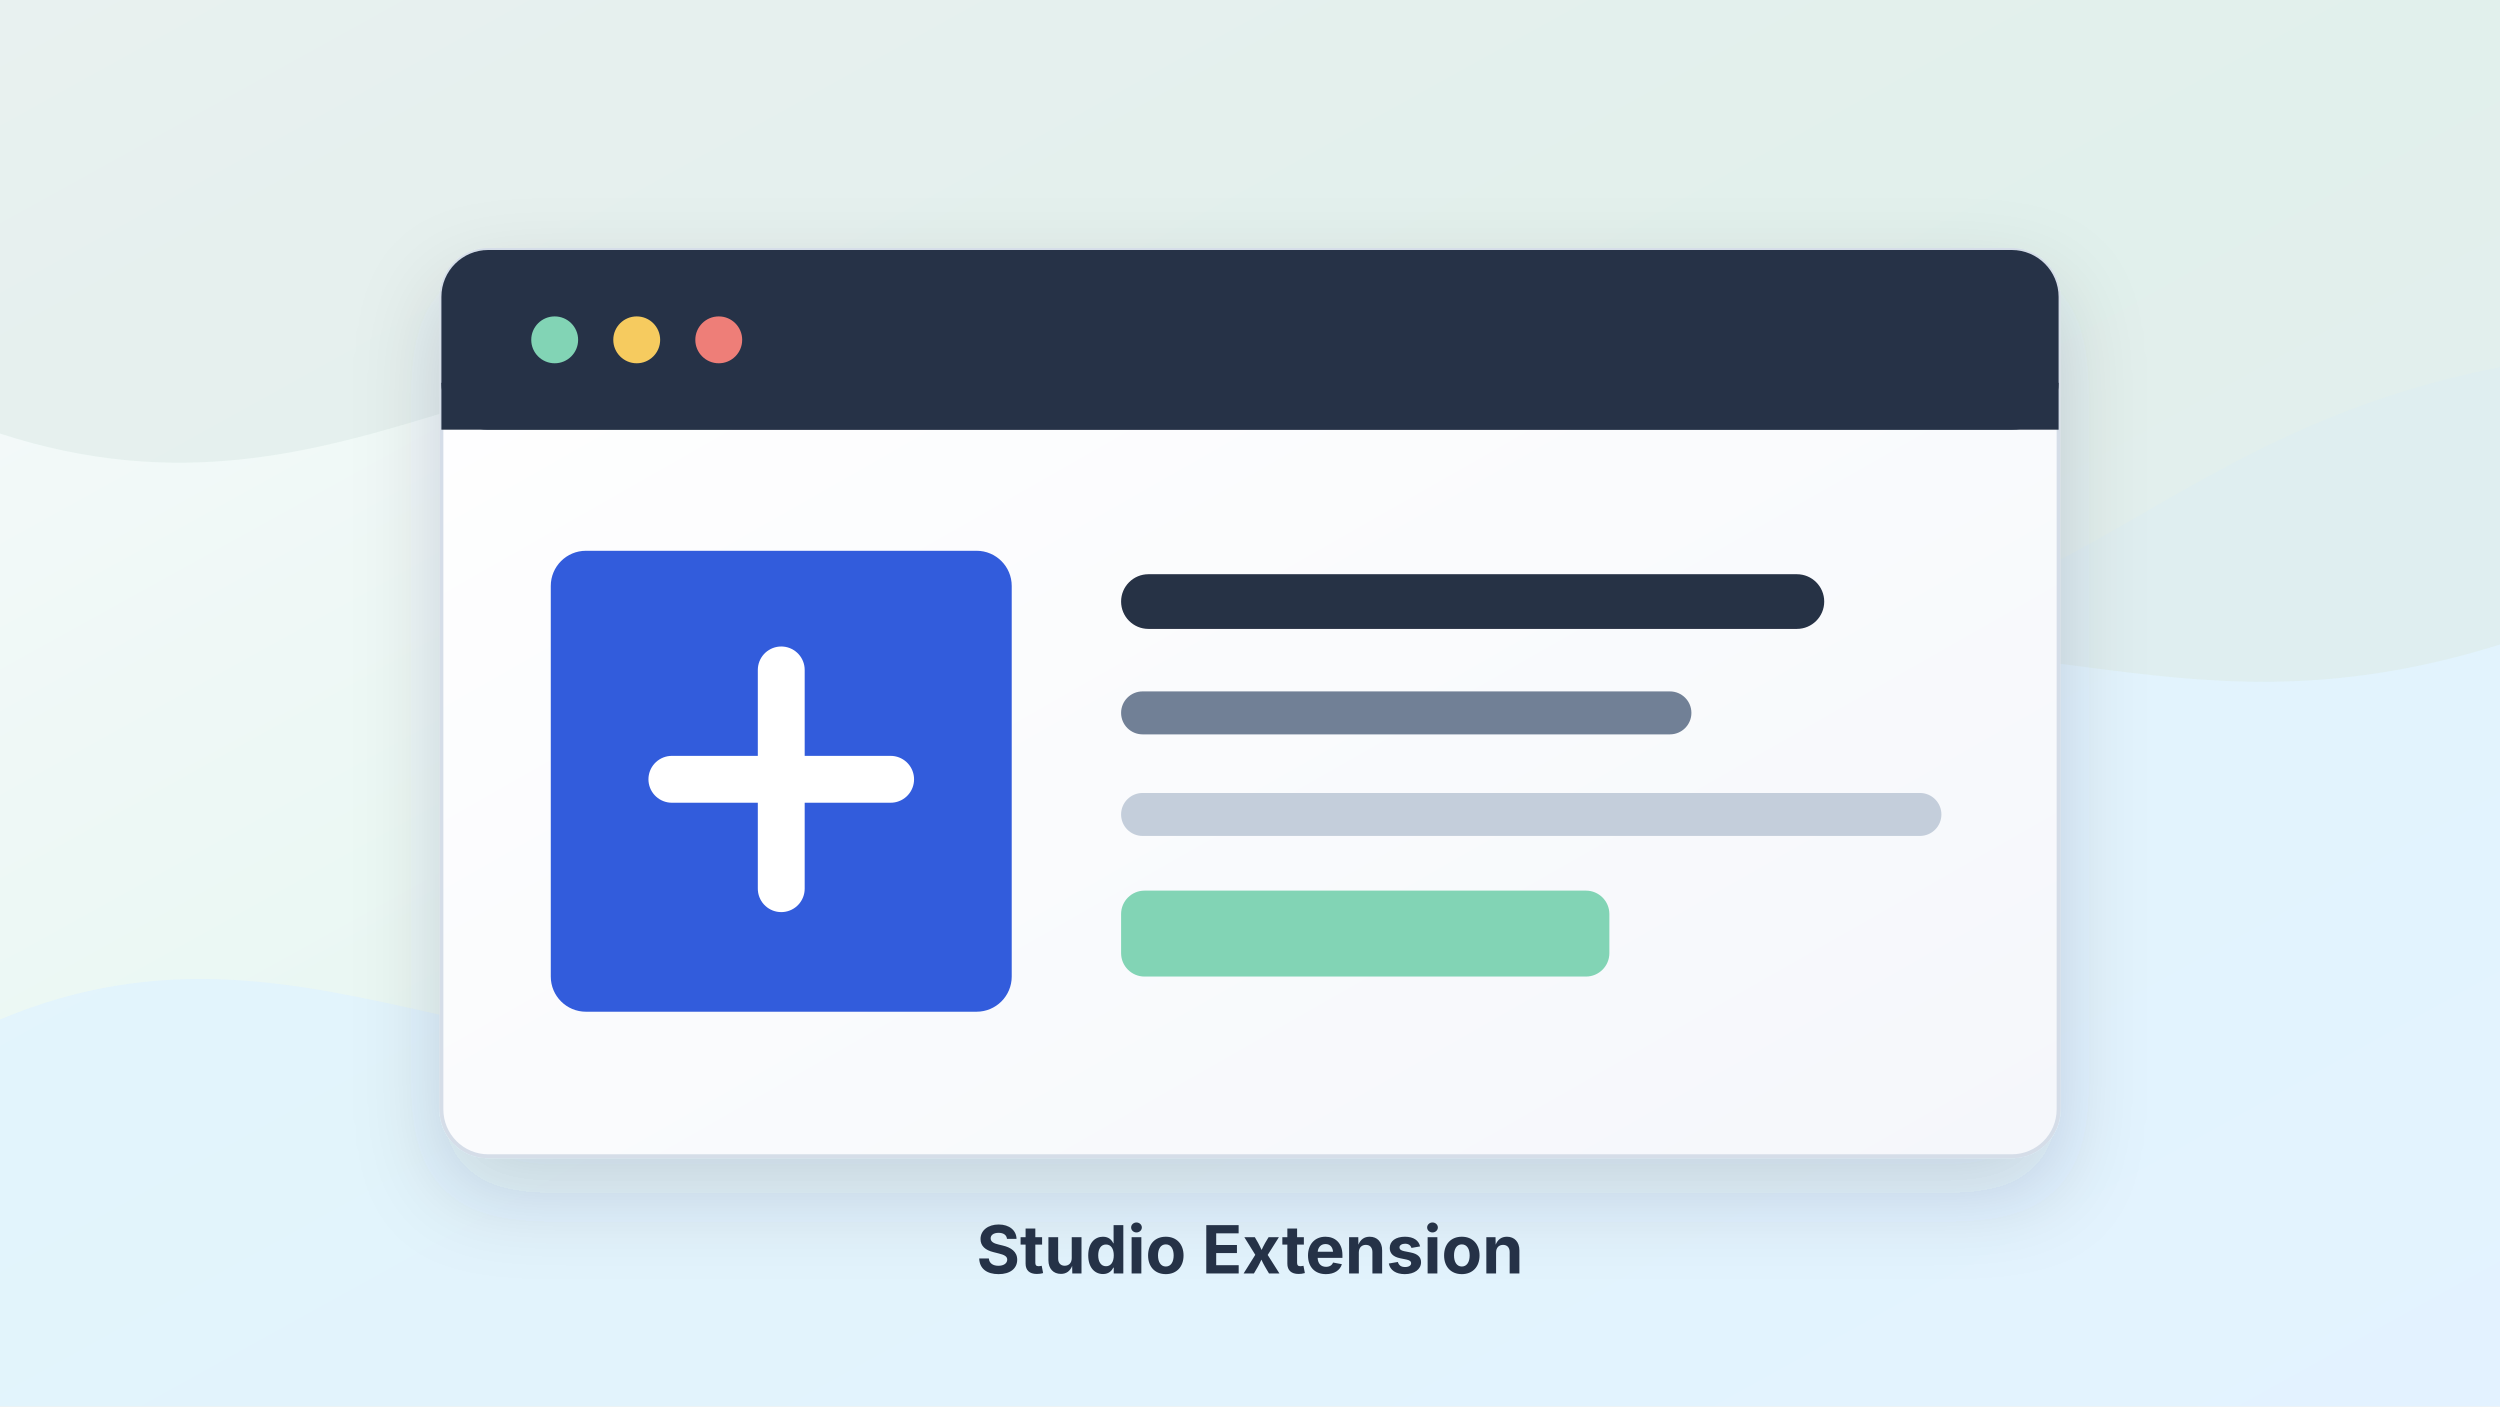
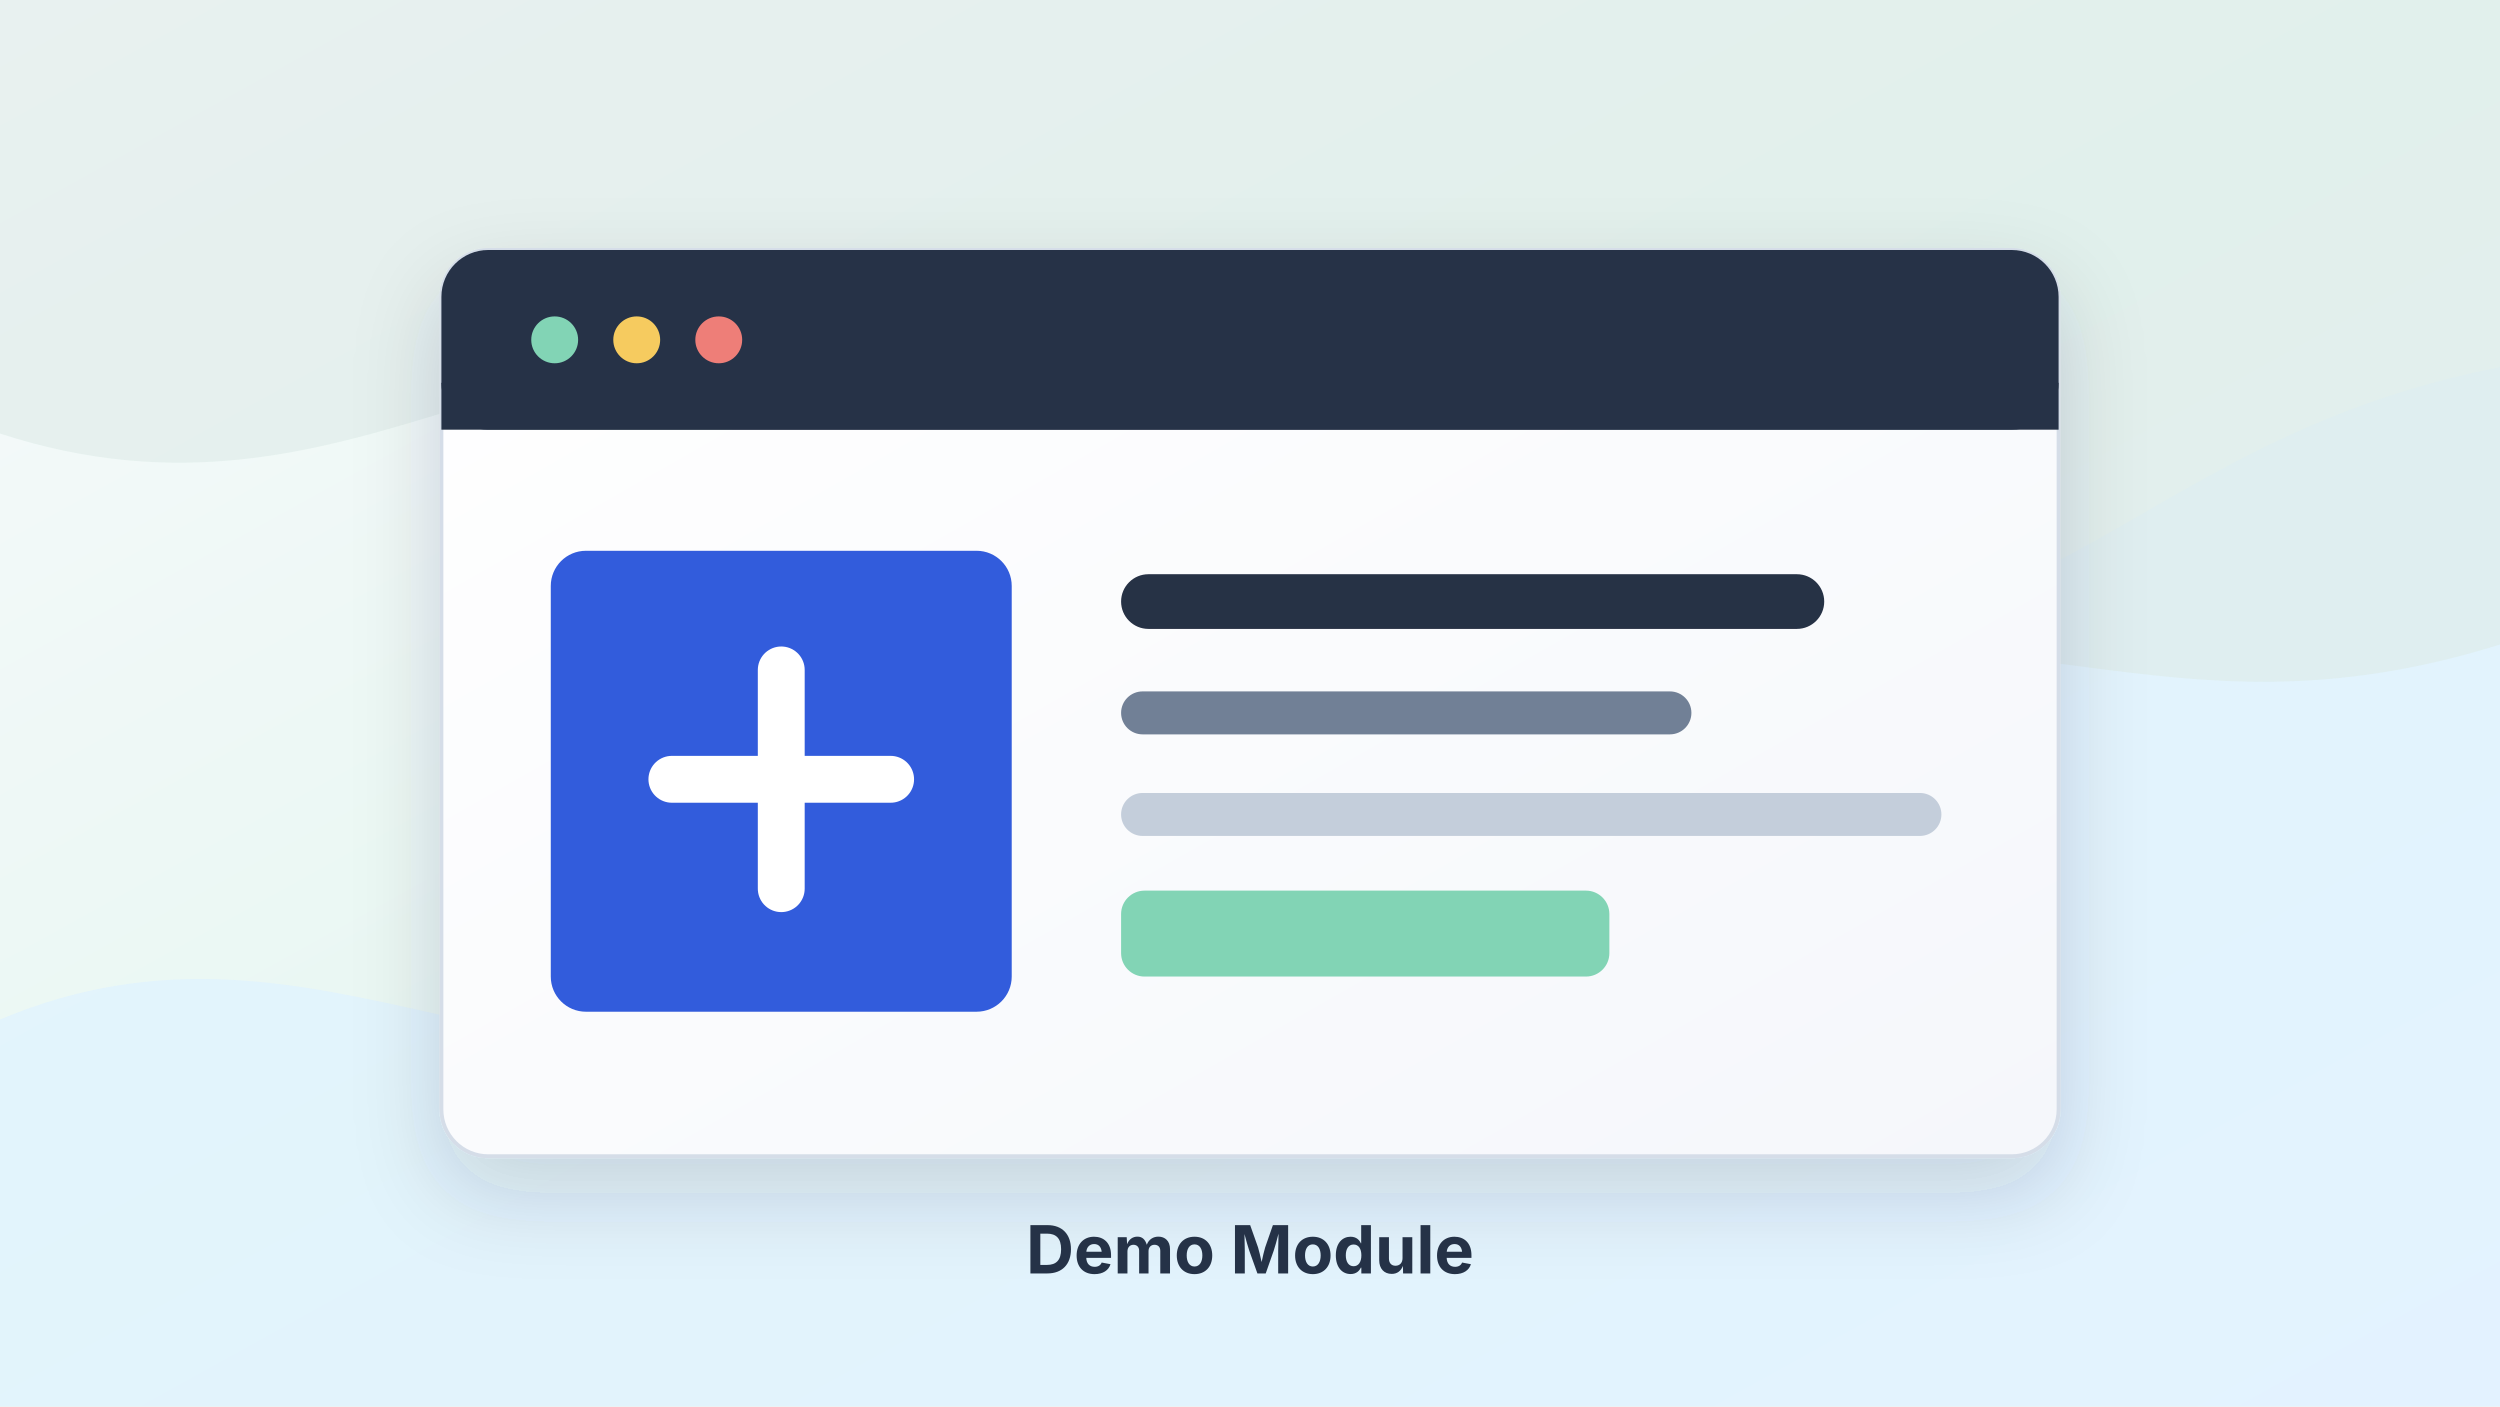
<svg xmlns="http://www.w3.org/2000/svg" viewBox="0 0 1280 720" role="img" aria-labelledby="title desc">
  <defs>
    <linearGradient id="bg" x1="0" y1="0" x2="1" y2="1">
      <stop offset="0" stop-color="#f8fafc" />
      <stop offset="0.48" stop-color="#e8f7f2" />
      <stop offset="1" stop-color="#edf2ff" />
    </linearGradient>
    <linearGradient id="card" x1="0" y1="0" x2="1" y2="1">
      <stop offset="0" stop-color="#ffffff" />
      <stop offset="1" stop-color="#f5f7fb" />
    </linearGradient>
    <filter id="shadow" x="-20%" y="-20%" width="140%" height="140%">
      <feDropShadow dx="0" dy="18" stdDeviation="22" flood-color="#263044" flood-opacity="0.16" />
    </filter>
  </defs>
  <rect width="1280" height="720" fill="url(#bg)" />
  <path d="M0 522C166 452 281 588 441 510C594 435 680 252 850 304C1042 363 1080 227 1280 188V720H0Z" fill="#dff2ff" opacity="0.72" />
  <path d="M0 222C182 281 280 142 435 198C617 264 681 407 856 352C1028 298 1104 385 1280 330V0H0Z" fill="#dcebe7" opacity="0.58" />
  <g filter="url(#shadow)">
    <rect x="226" y="128" width="828" height="464" rx="24" fill="url(#card)" stroke="#d5dde8" stroke-width="2" />
    <rect x="226" y="128" width="828" height="92" rx="24" fill="#253247" />
    <path d="M226 196H1054V220H226Z" fill="#253247" />
    <circle cx="284" cy="174" r="12" fill="#82d4b5" />
    <circle cx="326" cy="174" r="12" fill="#f6cb5f" />
    <circle cx="368" cy="174" r="12" fill="#ee7e78" />
    <rect x="282" y="282" width="236" height="236" rx="18" fill="#315bdc" />
    <path d="M344 399H456M400 343V455" stroke="#ffffff" stroke-width="24" stroke-linecap="round" />
    <rect x="574" y="294" width="360" height="28" rx="14" fill="#263044" />
    <rect x="574" y="354" width="292" height="22" rx="11" fill="#718096" />
    <rect x="574" y="406" width="420" height="22" rx="11" fill="#c4cedb" />
    <rect x="574" y="456" width="250" height="44" rx="12" fill="#82d4b5" />
  </g>
-   <text x="640" y="652" text-anchor="middle" fill="#253247" font-family="Inter, Arial, sans-serif" font-size="34" font-weight="700">Studio Extension</text>
+   <text x="640" y="652" text-anchor="middle" fill="#253247" font-family="Inter, Arial, sans-serif" font-size="34" font-weight="700">Demo Module</text>
</svg>
